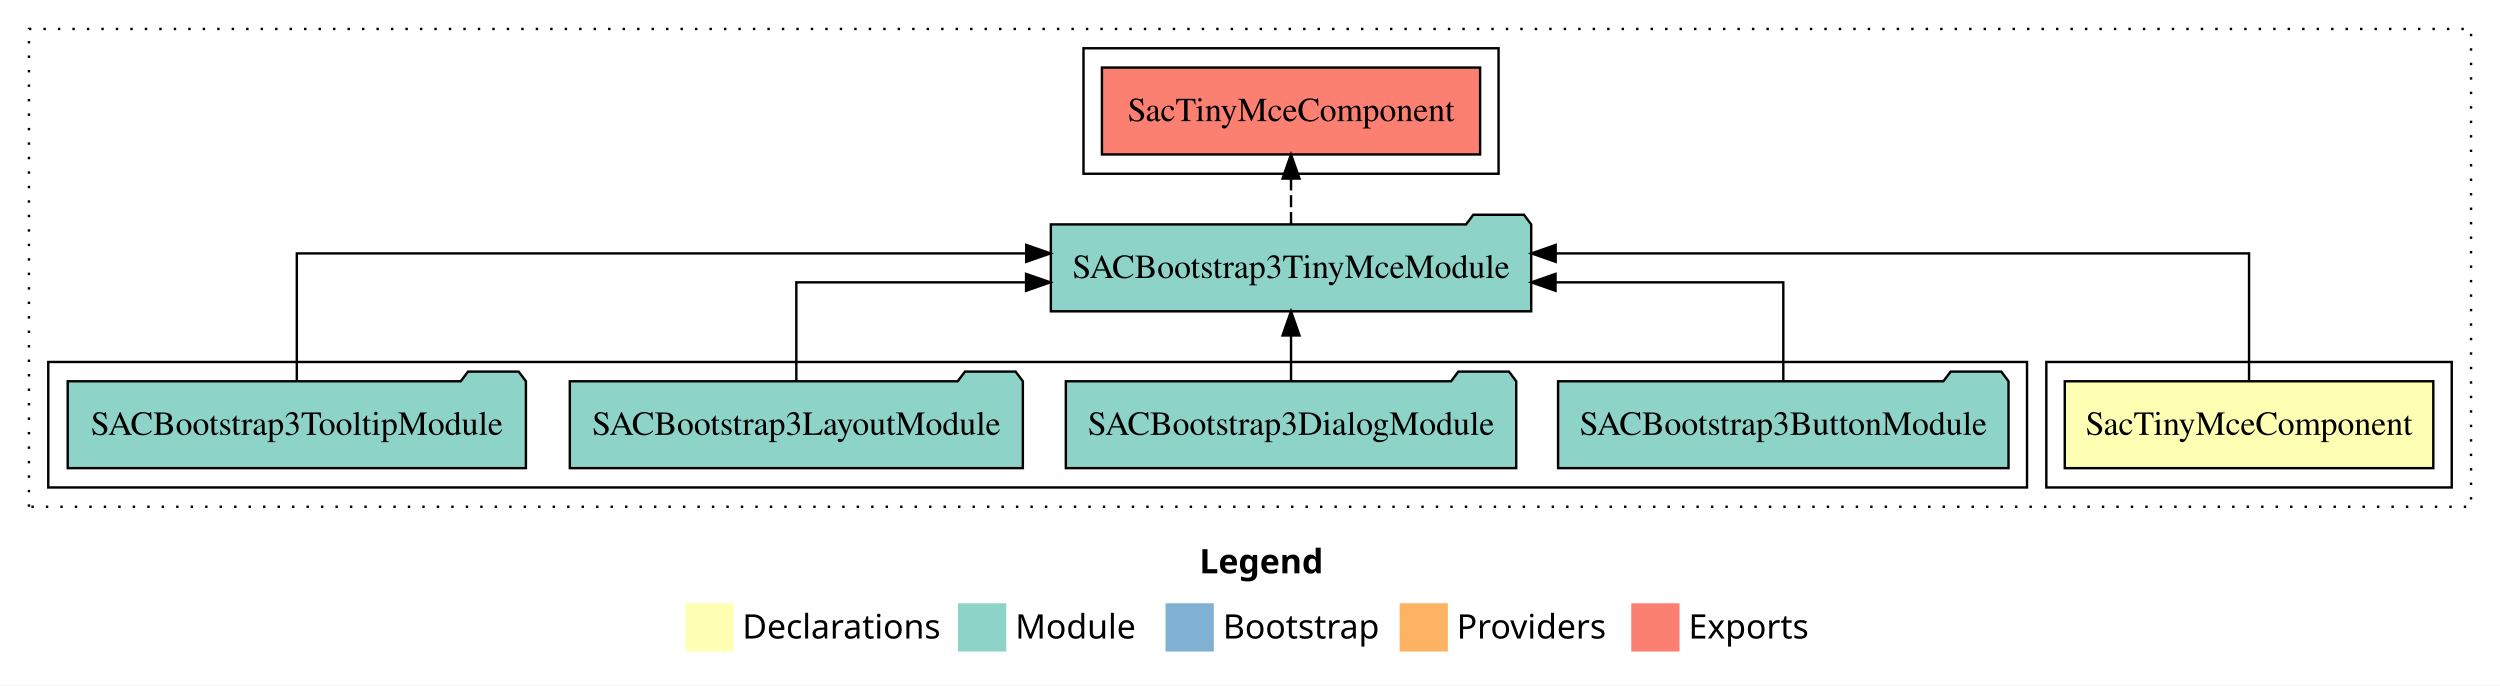
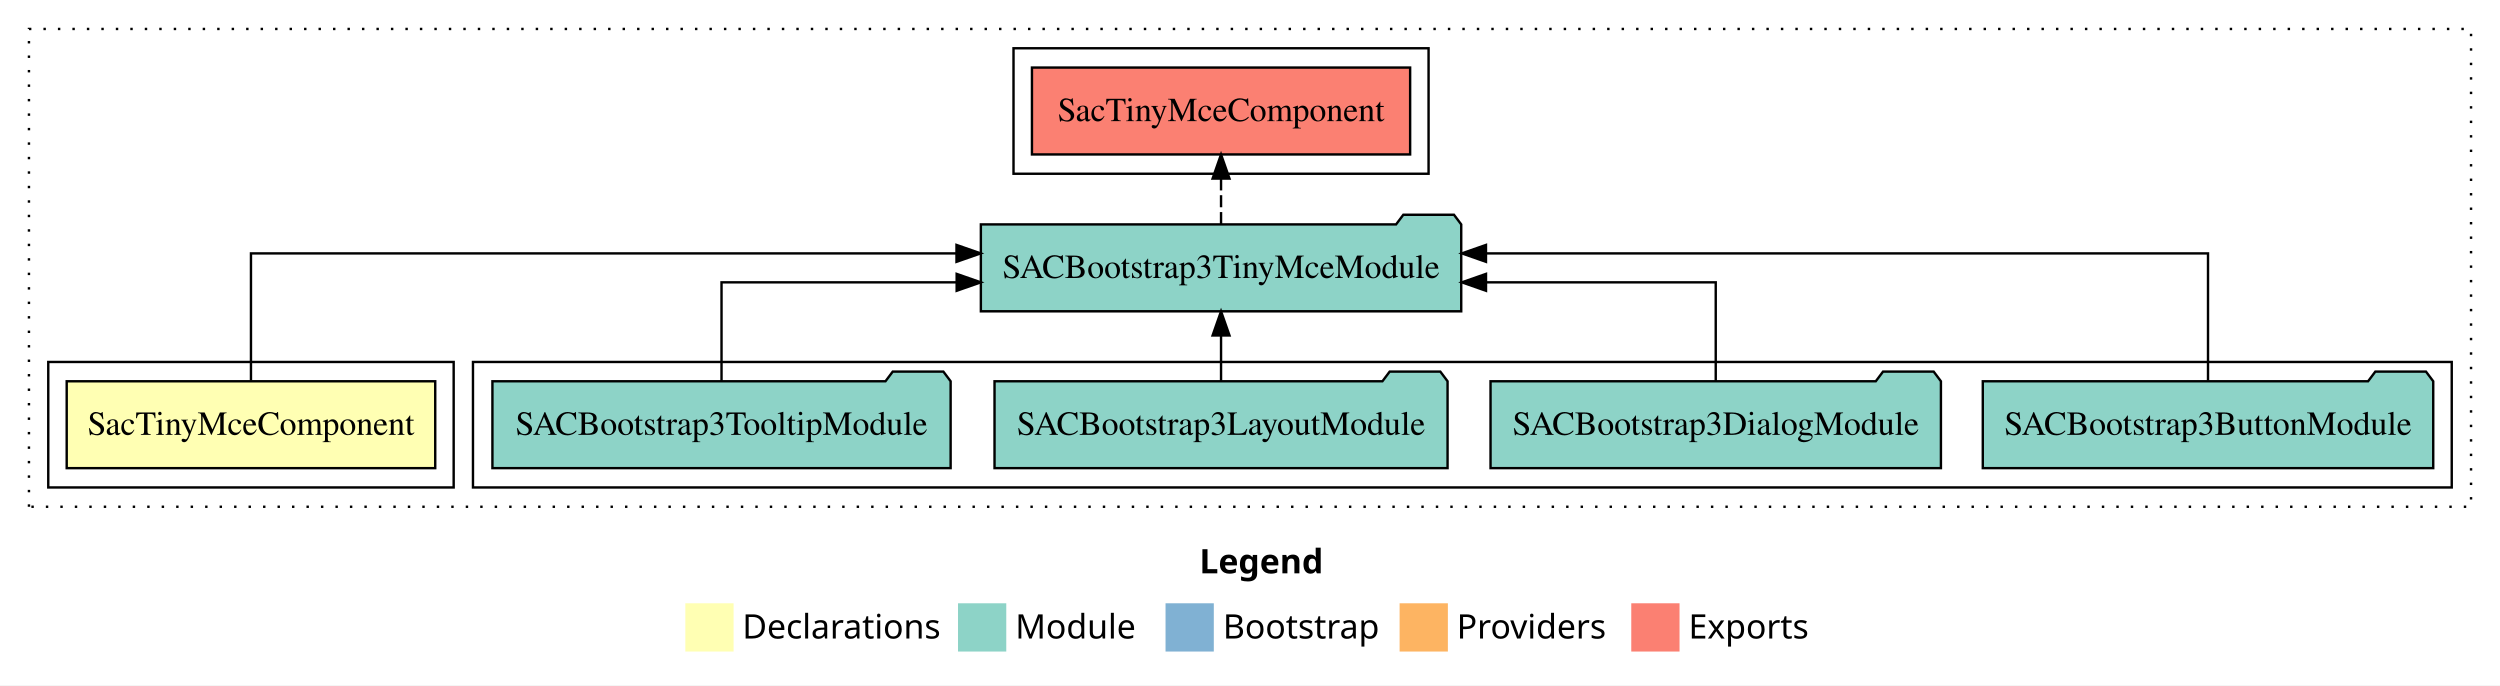
<svg xmlns="http://www.w3.org/2000/svg" width="1036pt" height="284pt" viewBox="0.00 0.00 1036.00 284.00">
  <g id="graph0" class="graph" transform="scale(1 1) rotate(0) translate(4 280)">
    <polygon fill="white" stroke="transparent" points="-4,4 -4,-280 1032,-280 1032,4 -4,4" />
    <text text-anchor="start" x="493.01" y="-42.4" font-family="Times-12" font-weight="bold" font-size="14.00">Legend</text>
    <polygon fill="#ffffb3" stroke="transparent" points="280,-10 280,-30 300,-30 300,-10 280,-10" />
    <text text-anchor="start" x="303.63" y="-15.4" font-family="Times-12" font-size="14.00">  Declarations</text>
    <polygon fill="#8dd3c7" stroke="transparent" points="393,-10 393,-30 413,-30 413,-10 393,-10" />
    <text text-anchor="start" x="416.73" y="-15.4" font-family="Times-12" font-size="14.00">  Module</text>
    <polygon fill="#80b1d3" stroke="transparent" points="479,-10 479,-30 499,-30 499,-10 479,-10" />
    <text text-anchor="start" x="502.78" y="-15.4" font-family="Times-12" font-size="14.00">  Bootstrap</text>
    <polygon fill="#fdb462" stroke="transparent" points="576,-10 576,-30 596,-30 596,-10 576,-10" />
    <text text-anchor="start" x="599.67" y="-15.4" font-family="Times-12" font-size="14.00">  Providers</text>
    <polygon fill="#fb8072" stroke="transparent" points="672,-10 672,-30 692,-30 692,-10 672,-10" />
    <text text-anchor="start" x="695.73" y="-15.4" font-family="Times-12" font-size="14.00">  Exports</text>
    <g id="clust1" class="cluster">
      <polygon fill="none" stroke="black" stroke-dasharray="1,5" points="8,-70 8,-268 1020,-268 1020,-70 8,-70" />
    </g>
-     <g id="clust2" class="cluster">
-       <polygon fill="none" stroke="black" points="844,-78 844,-130 1012,-130 1012,-78 844,-78" />
-     </g>
    <g id="clust5" class="cluster">
-       <polygon fill="none" stroke="black" points="445,-208 445,-260 617,-260 617,-208 445,-208" />
+       <polygon fill="none" stroke="black" points="416,-208 416,-260 588,-260 588,-208 416,-208" />
    </g>
    <g id="clust4" class="cluster">
-       <polygon fill="none" stroke="black" points="16,-78 16,-130 836,-130 836,-78 16,-78" />
+       <polygon fill="none" stroke="black" points="192,-78 192,-130 1012,-130 1012,-78 192,-78" />
+     </g>
+     <g id="clust2" class="cluster">
+       <polygon fill="none" stroke="black" points="16,-78 16,-130 184,-130 184,-78 16,-78" />
    </g>
    <g id="node1" class="node">
-       <polygon fill="#ffffb3" stroke="black" points="1004.36,-122 851.64,-122 851.64,-86 1004.36,-86 1004.36,-122" />
-       <text text-anchor="middle" x="928" y="-99.8" font-family="Times,serif" font-size="14.00">SacTinyMceComponent</text>
+       <polygon fill="#ffffb3" stroke="black" points="176.36,-122 23.64,-122 23.64,-86 176.36,-86 176.36,-122" />
+       <text text-anchor="middle" x="100" y="-99.8" font-family="Times,serif" font-size="14.00">SacTinyMceComponent</text>
    </g>
    <g id="node2" class="node">
-       <polygon fill="#8dd3c7" stroke="black" points="630.53,-187 627.53,-191 606.53,-191 603.53,-187 431.47,-187 431.47,-151 630.53,-151 630.53,-187" />
-       <text text-anchor="middle" x="531" y="-164.8" font-family="Times,serif" font-size="14.00">SACBootstrap3TinyMceModule</text>
+       <polygon fill="#8dd3c7" stroke="black" points="601.53,-187 598.53,-191 577.53,-191 574.53,-187 402.47,-187 402.47,-151 601.53,-151 601.53,-187" />
+       <text text-anchor="middle" x="502" y="-164.8" font-family="Times,serif" font-size="14.00">SACBootstrap3TinyMceModule</text>
    </g>
    <g id="edge1" class="edge">
-       <path fill="none" stroke="black" d="M928,-122.28C928,-143.32 928,-175 928,-175 928,-175 640.67,-175 640.67,-175" />
-       <polygon fill="black" stroke="black" points="640.67,-171.5 630.67,-175 640.67,-178.5 640.67,-171.5" />
+       <path fill="none" stroke="black" d="M100,-122.28C100,-143.32 100,-175 100,-175 100,-175 392.37,-175 392.37,-175" />
+       <polygon fill="black" stroke="black" points="392.37,-178.5 402.37,-175 392.37,-171.5 392.37,-178.5" />
    </g>
    <g id="node7" class="node">
-       <polygon fill="#fb8072" stroke="black" points="609.36,-252 452.64,-252 452.64,-216 609.36,-216 609.36,-252" />
-       <text text-anchor="middle" x="531" y="-229.8" font-family="Times,serif" font-size="14.00">SacTinyMceComponent </text>
+       <polygon fill="#fb8072" stroke="black" points="580.36,-252 423.64,-252 423.64,-216 580.36,-216 580.36,-252" />
+       <text text-anchor="middle" x="502" y="-229.8" font-family="Times,serif" font-size="14.00">SacTinyMceComponent </text>
    </g>
    <g id="edge6" class="edge">
-       <path fill="none" stroke="black" stroke-dasharray="5,2" d="M531,-187.11C531,-187.11 531,-205.99 531,-205.99" />
-       <polygon fill="black" stroke="black" points="527.5,-205.99 531,-215.99 534.5,-205.99 527.5,-205.99" />
+       <path fill="none" stroke="black" stroke-dasharray="5,2" d="M502,-187.11C502,-187.11 502,-205.99 502,-205.99" />
+       <polygon fill="black" stroke="black" points="498.5,-205.99 502,-215.99 505.5,-205.99 498.5,-205.99" />
    </g>
    <g id="node3" class="node">
-       <polygon fill="#8dd3c7" stroke="black" points="828.33,-122 825.33,-126 804.33,-126 801.33,-122 641.67,-122 641.67,-86 828.33,-86 828.33,-122" />
-       <text text-anchor="middle" x="735" y="-99.8" font-family="Times,serif" font-size="14.00">SACBootstrap3ButtonModule</text>
+       <polygon fill="#8dd3c7" stroke="black" points="1004.33,-122 1001.33,-126 980.33,-126 977.33,-122 817.67,-122 817.67,-86 1004.33,-86 1004.33,-122" />
+       <text text-anchor="middle" x="911" y="-99.8" font-family="Times,serif" font-size="14.00">SACBootstrap3ButtonModule</text>
    </g>
    <g id="edge2" class="edge">
-       <path fill="none" stroke="black" d="M735,-122.02C735,-139.37 735,-163 735,-163 735,-163 640.61,-163 640.61,-163" />
-       <polygon fill="black" stroke="black" points="640.61,-159.5 630.61,-163 640.61,-166.5 640.61,-159.5" />
+       <path fill="none" stroke="black" d="M911,-122.28C911,-143.32 911,-175 911,-175 911,-175 611.79,-175 611.79,-175" />
+       <polygon fill="black" stroke="black" points="611.79,-171.5 601.79,-175 611.79,-178.5 611.79,-171.5" />
    </g>
    <g id="node4" class="node">
-       <polygon fill="#8dd3c7" stroke="black" points="624.32,-122 621.32,-126 600.32,-126 597.32,-122 437.68,-122 437.68,-86 624.32,-86 624.32,-122" />
-       <text text-anchor="middle" x="531" y="-99.8" font-family="Times,serif" font-size="14.00">SACBootstrap3DialogModule</text>
+       <polygon fill="#8dd3c7" stroke="black" points="800.32,-122 797.32,-126 776.32,-126 773.32,-122 613.68,-122 613.68,-86 800.32,-86 800.32,-122" />
+       <text text-anchor="middle" x="707" y="-99.8" font-family="Times,serif" font-size="14.00">SACBootstrap3DialogModule</text>
    </g>
    <g id="edge3" class="edge">
-       <path fill="none" stroke="black" d="M531,-122.11C531,-122.11 531,-140.99 531,-140.99" />
-       <polygon fill="black" stroke="black" points="527.5,-140.99 531,-150.99 534.5,-140.99 527.5,-140.99" />
+       <path fill="none" stroke="black" d="M707,-122.02C707,-139.37 707,-163 707,-163 707,-163 611.8,-163 611.8,-163" />
+       <polygon fill="black" stroke="black" points="611.8,-159.5 601.8,-163 611.8,-166.5 611.8,-159.5" />
    </g>
    <g id="node5" class="node">
-       <polygon fill="#8dd3c7" stroke="black" points="419.87,-122 416.87,-126 395.87,-126 392.87,-122 232.13,-122 232.13,-86 419.87,-86 419.87,-122" />
-       <text text-anchor="middle" x="326" y="-99.8" font-family="Times,serif" font-size="14.00">SACBootstrap3LayoutModule</text>
+       <polygon fill="#8dd3c7" stroke="black" points="595.87,-122 592.87,-126 571.87,-126 568.87,-122 408.13,-122 408.13,-86 595.87,-86 595.87,-122" />
+       <text text-anchor="middle" x="502" y="-99.8" font-family="Times,serif" font-size="14.00">SACBootstrap3LayoutModule</text>
    </g>
    <g id="edge4" class="edge">
-       <path fill="none" stroke="black" d="M326,-122.02C326,-139.37 326,-163 326,-163 326,-163 421.2,-163 421.2,-163" />
-       <polygon fill="black" stroke="black" points="421.2,-166.5 431.2,-163 421.2,-159.5 421.2,-166.5" />
+       <path fill="none" stroke="black" d="M502,-122.11C502,-122.11 502,-140.99 502,-140.99" />
+       <polygon fill="black" stroke="black" points="498.5,-140.99 502,-150.99 505.5,-140.99 498.5,-140.99" />
    </g>
    <g id="node6" class="node">
-       <polygon fill="#8dd3c7" stroke="black" points="213.94,-122 210.94,-126 189.94,-126 186.94,-122 24.06,-122 24.06,-86 213.94,-86 213.94,-122" />
-       <text text-anchor="middle" x="119" y="-99.8" font-family="Times,serif" font-size="14.00">SACBootstrap3TooltipModule</text>
+       <polygon fill="#8dd3c7" stroke="black" points="389.94,-122 386.94,-126 365.94,-126 362.94,-122 200.06,-122 200.06,-86 389.94,-86 389.94,-122" />
+       <text text-anchor="middle" x="295" y="-99.8" font-family="Times,serif" font-size="14.00">SACBootstrap3TooltipModule</text>
    </g>
    <g id="edge5" class="edge">
-       <path fill="none" stroke="black" d="M119,-122.28C119,-143.32 119,-175 119,-175 119,-175 421.27,-175 421.27,-175" />
-       <polygon fill="black" stroke="black" points="421.27,-178.5 431.27,-175 421.27,-171.5 421.27,-178.5" />
+       <path fill="none" stroke="black" d="M295,-122.02C295,-139.37 295,-163 295,-163 295,-163 392.44,-163 392.44,-163" />
+       <polygon fill="black" stroke="black" points="392.44,-166.5 402.44,-163 392.44,-159.5 392.44,-166.5" />
    </g>
  </g>
</svg>
